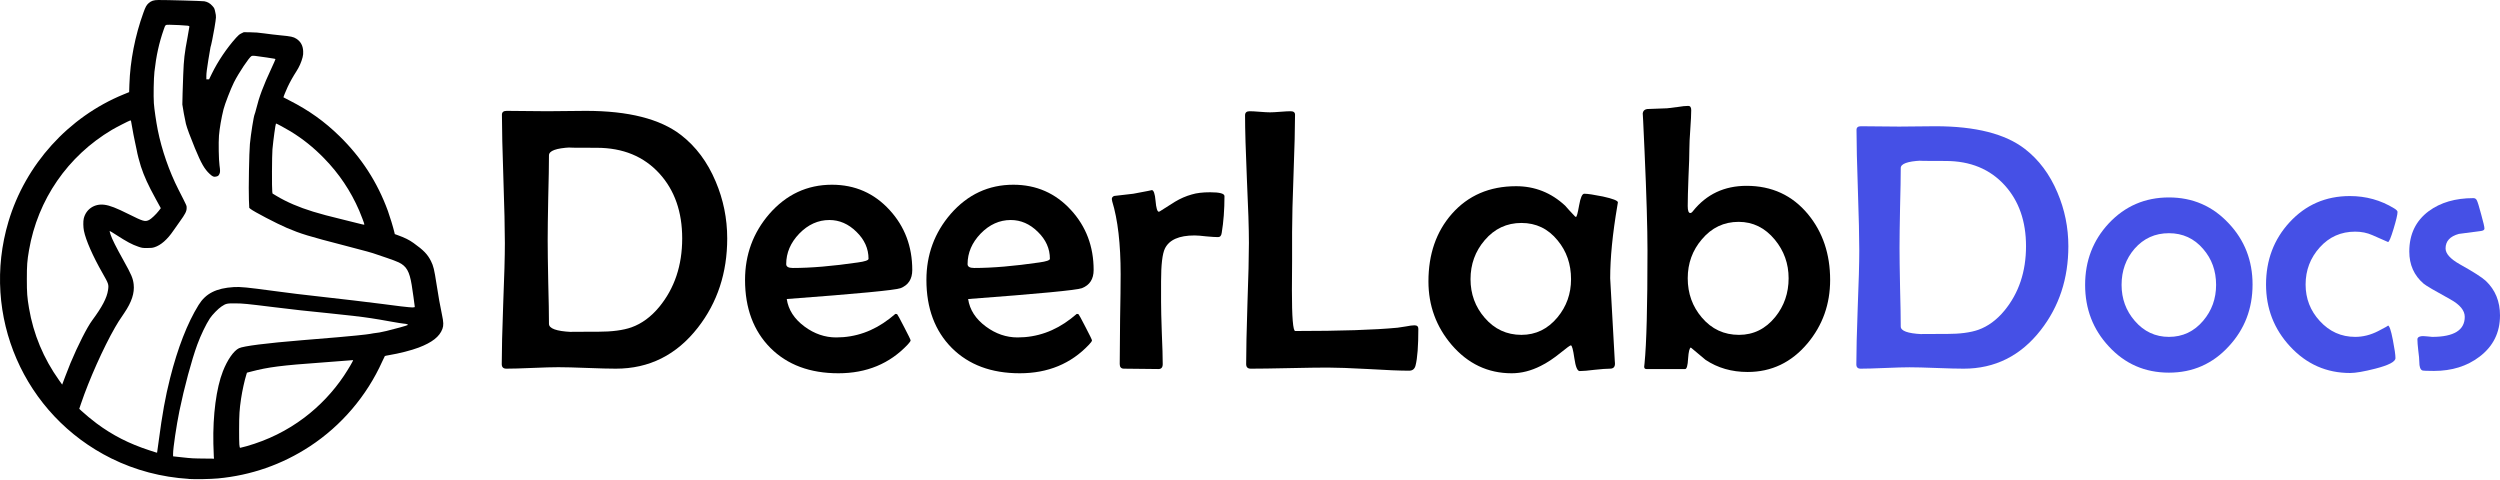
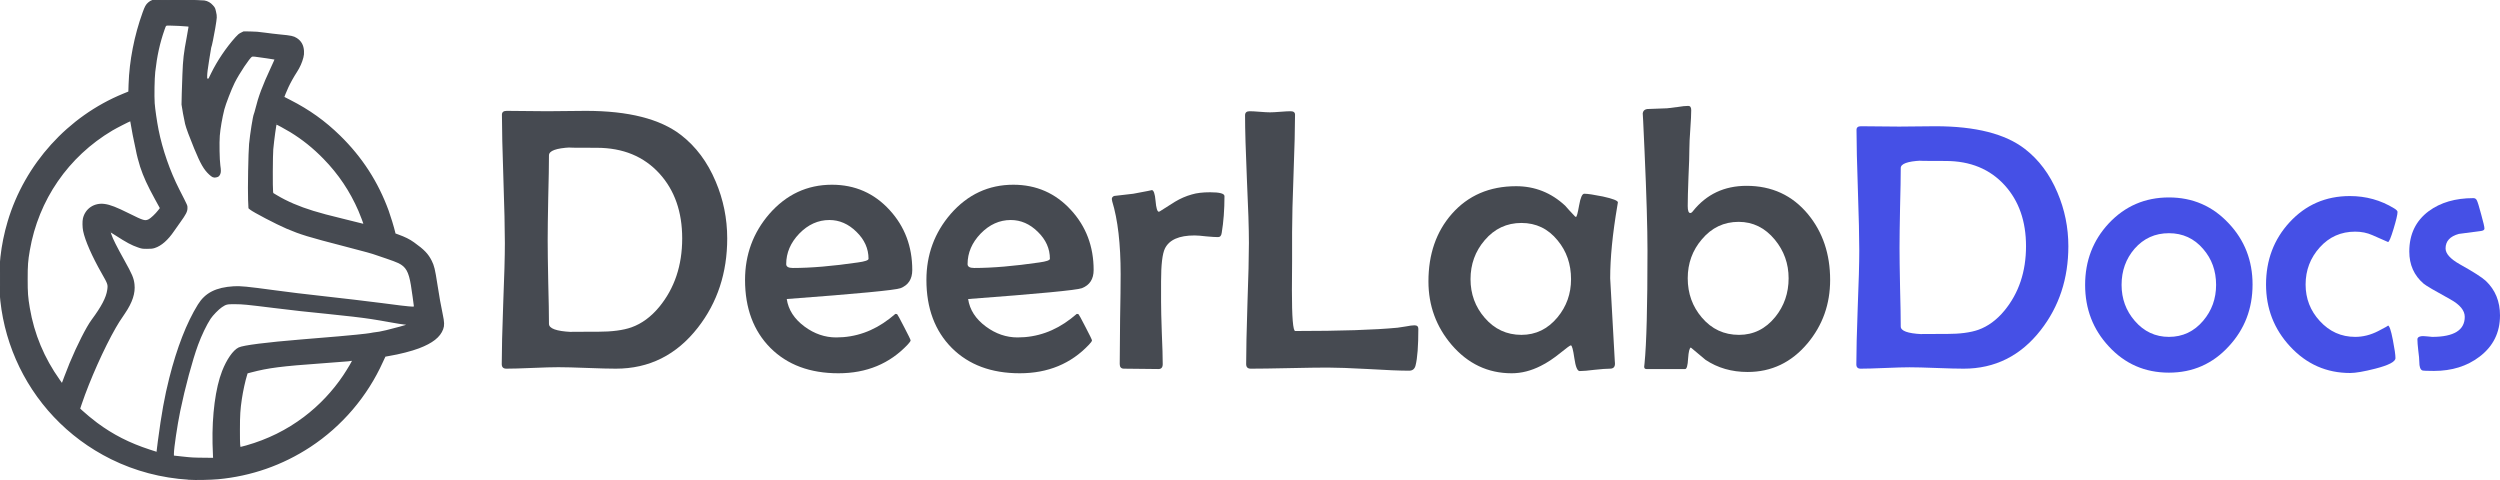
<svg xmlns="http://www.w3.org/2000/svg" width="1264.346mm" height="242.333mm" viewBox="0 0 1264.346 242.333" version="1.1" id="svg967">
  <defs id="defs961" />
  <g id="layer1" transform="translate(563.3813,47.83932)">
-     <path style="color:#000000;font-style:normal;font-variant:normal;font-weight:normal;font-stretch:normal;font-size:medium;line-height:normal;font-family:sans-serif;font-variant-ligatures:normal;font-variant-position:normal;font-variant-caps:normal;font-variant-numeric:normal;font-variant-alternates:normal;font-variant-east-asian:normal;font-feature-settings:normal;font-variation-settings:normal;text-indent:0;text-align:start;text-decoration:none;text-decoration-line:none;text-decoration-style:solid;text-decoration-color:#000000;letter-spacing:normal;word-spacing:normal;text-transform:none;writing-mode:lr-tb;direction:ltr;text-orientation:mixed;dominant-baseline:auto;baseline-shift:baseline;text-anchor:start;white-space:normal;shape-padding:0;shape-margin:0;inline-size:0;clip-rule:nonzero;display:inline;overflow:visible;visibility:visible;isolation:auto;mix-blend-mode:normal;color-interpolation:sRGB;color-interpolation-filters:linearRGB;solid-color:#000000;solid-opacity:1;vector-effect:none;fill:#000000;fill-opacity:1;fill-rule:nonzero;stroke:none;stroke-width:0.335;stroke-linecap:butt;stroke-linejoin:miter;stroke-miterlimit:4;stroke-dasharray:none;stroke-dashoffset:0;stroke-opacity:1;color-rendering:auto;image-rendering:auto;shape-rendering:auto;text-rendering:auto;enable-background:accumulate;stop-color:#000000" d="m -467.891,194.356 c -13.777,-0.851 -27.044,-4.353 -39.133,-10.33 -44.304,-21.906 -66.232,-72.32 -52.089,-119.759 8.625,-28.929 30.348,-52.944 58.214,-64.357 l 2.835,-1.161 0.125,-3.915 c 0.378,-11.857 2.873,-24.634 7.081,-36.252 1.09,-3.011 1.562,-3.862 2.685,-4.852 1.31,-1.152 2.537,-1.55 4.83,-1.566 3.998,-0.045 22.44,0.481 23.291,0.641 1.663,0.314 2.881,1.006 4.035,2.297 1.055,1.179 1.08,1.233 1.515,3.239 0.507,2.335 0.514,2.213 -0.424,7.982 -0.562,3.46 -1.772,9.336 -1.996,9.698 -0.045,0.069 -0.534,2.958 -1.089,6.416 -0.724,4.51 -1.009,6.791 -1.009,8.07 l -2e-4,1.783 h 0.686 0.685 l 1.405,-2.872 c 3.083,-6.3 7.547,-12.921 12.244,-18.159 1.148,-1.28 1.692,-1.731 2.674,-2.212 l 1.232,-0.604 3.292,0.045 c 2.598,0.045 4.121,0.143 7.224,0.585 2.162,0.309 5.742,0.732 7.955,0.942 5.447,0.516 6.624,0.768 8.125,1.739 2.182,1.411 3.283,3.402 3.44,6.225 0.07,1.301 0,1.974 -0.29,3.162 -0.618,2.444 -1.714,4.915 -3.176,7.163 -1.582,2.431 -3.331,5.558 -4.382,7.831 -0.952,2.059 -2.21,5.167 -2.126,5.251 0.045,0.045 1.503,0.798 3.26,1.692 9.666,4.924 17.566,10.572 25.115,17.957 11.1,10.857 19.129,23.272 24.439,37.786 1.001,2.736 2.732,8.433 3.28,10.793 l 0.218,0.941 1.403,0.507 c 3.701,1.336 5.82,2.385 8.091,4.007 5.095,3.636 7.074,5.691 8.81,9.149 1.234,2.458 1.656,4.202 2.784,11.52 0.988,6.408 1.843,11.207 2.77,15.544 0.818,3.828 0.868,5.47 0.221,7.226 -1.439,3.899 -5.184,6.842 -12.008,9.437 -3.734,1.419 -9.8,2.967 -15.024,3.833 -1.056,0.175 -1.986,0.373 -2.067,0.447 -0.077,0.069 -0.669,1.289 -1.308,2.709 -7.84,17.438 -20.64,32.459 -36.585,42.93 -14.013,9.202 -29.784,14.711 -46.535,16.255 -3.742,0.346 -11.31,0.487 -14.721,0.277 z m 12.649,-11.2 c -0.061,-0.528 -0.165,-3.511 -0.231,-6.629 -0.309,-14.425 1.488,-28.094 4.802,-36.55 2.29,-5.845 5.458,-10.398 8.143,-11.706 2.26,-1.1 13.837,-2.572 31.782,-4.042 18.449,-1.511 21.609,-1.784 27.619,-2.388 3.473,-0.35 6.6,-0.719 6.949,-0.823 0.35,-0.101 1.046,-0.231 1.549,-0.281 2.199,-0.221 3.85,-0.516 6.675,-1.191 4.478,-1.071 10.481,-2.744 10.755,-2.999 0.346,-0.318 -0.442,-0.587 -2.16,-0.734 -0.755,-0.064 -3.349,-0.479 -5.766,-0.921 -2.416,-0.443 -5.173,-0.928 -6.125,-1.081 -0.953,-0.152 -2.969,-0.478 -4.48,-0.723 -3.635,-0.59 -13.768,-1.779 -21.94,-2.574 -10.152,-0.988 -16.991,-1.745 -27.338,-3.026 -13.721,-1.699 -15.53,-1.875 -19.384,-1.896 -4.253,-0.045 -4.729,0.088 -6.992,1.588 -1.638,1.088 -4.642,4.164 -5.841,5.981 -2.012,3.05 -4.599,8.432 -6.372,13.258 -2.846,7.746 -6.617,21.738 -9.046,33.556 -1.489,7.247 -3.201,18.794 -3.202,21.589 v 1.382 l 4.526,0.497 c 4.939,0.543 5.593,0.578 11.912,0.632 l 4.277,0.045 -0.111,-0.96 z m -27.92,-7.645 c 1.895,-14.258 3.393,-22.558 5.793,-32.083 3.849,-15.277 8.749,-27.86 14.416,-37.016 3.608,-5.83 8.893,-8.517 17.829,-9.063 3.28,-0.202 6.69,0.133 20.572,2.01 7.719,1.044 14.891,1.918 22.493,2.742 8.118,0.88 28.657,3.305 31.727,3.747 5.999,0.863 14.522,1.845 15.579,1.795 1.023,-0.051 1.151,-0.096 1.13,-0.419 -0.045,-0.689 -1.185,-8.775 -1.548,-10.972 -1.134,-6.854 -2.636,-9.477 -6.513,-11.375 -0.987,-0.483 -3.644,-1.49 -5.906,-2.239 -2.262,-0.75 -4.607,-1.546 -5.21,-1.77 -2.199,-0.816 -5.674,-1.783 -16.081,-4.475 -18.509,-4.786 -22.407,-5.976 -29.453,-8.981 -5.097,-2.174 -16.848,-8.316 -18.36,-9.595 l -0.622,-0.526 -0.181,-4.109 c -0.226,-5.113 0.12,-24.23 0.503,-28.211 0.501,-5.182 1.906,-13.996 2.397,-15.032 0.143,-0.304 0.47,-1.413 0.727,-2.469 1.53,-6.293 3.611,-11.849 7.831,-20.901 1.069,-2.293 1.943,-4.277 1.943,-4.411 0,-0.263 -5e-4,-0.263 -4.48,-0.934 -6.163,-0.924 -7.047,-1.008 -7.602,-0.721 -1.208,0.625 -6.512,8.575 -8.908,13.352 -1.557,3.103 -4.578,10.908 -5.237,13.526 -1.081,4.298 -2.02,9.717 -2.314,13.353 -0.281,3.462 -0.12,12.425 0.272,15.08 0.378,2.582 0.364,3.53 -0.061,4.362 -0.461,0.901 -0.679,1.066 -1.716,1.298 -1.137,0.253 -1.728,0 -3.202,-1.362 -2.625,-2.43 -4.264,-5.288 -7.446,-12.985 -2.362,-5.714 -4.023,-10.203 -4.566,-12.343 -0.433,-1.712 -1.756,-8.869 -1.807,-9.784 -0.045,-0.536 0.234,-9.492 0.447,-15.086 0.295,-7.789 0.626,-10.654 2.195,-18.958 0.497,-2.632 0.905,-4.99 0.905,-5.24 0,-0.406 -0.095,-0.466 -0.869,-0.565 -1.349,-0.175 -7.06,-0.466 -9.139,-0.469 -2.195,0 -2.073,-0.101 -2.956,2.422 -2.368,6.775 -3.788,13.229 -4.699,21.348 -0.369,3.306 -0.534,12.343 -0.286,15.909 0.202,2.89 1.149,9.414 1.968,13.532 1.995,10.028 5.785,20.932 10.487,30.172 4.456,8.757 4.124,8.004 4.123,9.344 -3e-4,1.605 -0.7,2.976 -3.489,6.839 -1.162,1.609 -2.614,3.667 -3.226,4.572 -3.015,4.456 -6.325,7.356 -9.559,8.374 -1.063,0.337 -1.697,0.401 -3.749,0.397 -2.35,0 -2.561,-0.045 -4.413,-0.673 -3.253,-1.113 -5.731,-2.44 -11.456,-6.134 -1.638,-1.056 -3.018,-1.88 -3.066,-1.831 -0.051,0.051 0.175,0.903 0.5,1.899 0.705,2.17 2.759,6.263 6.545,13.049 3.997,7.163 4.774,8.993 5.121,12.057 0.496,4.38 -0.998,8.943 -4.738,14.466 -2.885,4.261 -3.257,4.843 -4.678,7.315 -5.881,10.233 -13.161,26.529 -17.219,38.552 l -0.884,2.619 1.158,1.094 c 1.651,1.559 5.269,4.548 7.619,6.295 8.075,6.002 16.45,10.271 26.699,13.61 3.857,1.257 3.824,1.246 3.881,1.203 0.045,-0.045 0.373,-2.536 0.78,-5.598 z m 44.474,2.309 c 10.781,-3.067 20.499,-7.87 29.207,-14.436 7.776,-5.862 14.725,-13.214 20.075,-21.236 2.251,-3.376 4.775,-7.694 4.594,-7.862 -0.045,-0.045 -1.194,0.061 -2.583,0.199 -1.389,0.138 -7.19,0.585 -12.892,0.992 -20.803,1.484 -27.374,2.322 -36.078,4.604 l -2.122,0.556 -0.295,0.939 c -0.939,2.998 -2.095,8.256 -2.678,12.189 -0.813,5.481 -0.987,8.204 -0.996,15.631 0,7.753 0.088,9.235 0.602,9.235 0.175,0 1.6,-0.364 3.167,-0.81 z m -89.105,-41.889 c 3.781,-9.06 8.444,-18.245 11.046,-21.761 5.053,-6.825 7.447,-11.403 8.008,-15.315 0.41,-2.841 0.314,-3.128 -2.834,-8.641 -4.865,-8.521 -8.384,-16.53 -9.358,-21.303 -0.378,-1.858 -0.424,-4.824 -0.095,-6.218 1.124,-4.754 5.444,-7.643 10.436,-6.979 2.812,0.373 5.941,1.586 12.344,4.781 7.354,3.669 8.209,3.912 10.266,2.917 1.042,-0.504 3.573,-2.895 4.902,-4.63 l 1.026,-1.339 -2.596,-4.735 c -3.851,-7.024 -5.764,-11.211 -7.469,-16.347 -0.731,-2.201 -1.845,-6.538 -2.111,-8.214 -0.074,-0.443 -0.487,-2.412 -0.924,-4.372 -0.438,-1.96 -1.06,-5.197 -1.383,-7.194 -0.561,-3.464 -0.605,-3.624 -0.966,-3.514 -0.792,0.245 -7.236,3.542 -9.248,4.736 -22.393,13.287 -37.555,35.289 -41.962,60.893 -0.928,5.389 -1.093,7.602 -1.093,14.629 0,7.016 0.162,9.149 1.093,14.671 2.234,13.208 7.308,25.371 15.229,36.507 l 1.543,2.171 1.502,-3.999 c 0.826,-2.2 2.017,-5.234 2.647,-6.742 z m 148.683,-70.315 c 0,-0.341 -1.657,-4.761 -2.593,-6.92 -4.346,-10.02 -10.185,-18.72 -17.796,-26.517 -5.304,-5.433 -10.697,-9.759 -16.91,-13.563 -2.501,-1.53 -7.289,-4.114 -7.4,-3.992 -0.25,0.277 -1.337,8.207 -1.786,13.05 -0.263,2.845 -0.332,20.046 -0.088,21.52 l 0.144,0.857 2.004,1.203 c 5.17,3.105 11.322,5.747 18.477,7.937 4.241,1.298 7.391,2.132 16.256,4.304 4.275,1.047 8.06,1.988 8.412,2.089 0.855,0.25 1.28,0.258 1.28,0.045 z" id="path1892-8-4-0-02-8-8-8" />
-     <path d="m -195.599,72.723 q 0,26.114 -14.869,45.166 -16.171,20.724 -41.449,20.724 -4.833,0 -14.591,-0.372 -9.665,-0.372 -14.498,-0.372 -4.368,0 -13.197,0.372 -8.736,0.372 -13.104,0.372 -2.323,0 -2.323,-2.323 0,-10.13 0.744,-30.575 0.836,-20.445 0.836,-30.668 0,-10.78 -0.744,-32.434 -0.744,-21.654 -0.744,-32.434 0,-1.952 2.416,-1.952 3.439,0 10.223,0.093 6.877,0.093 10.316,0.093 3.16,0 9.665,-0.093 6.505,-0.093 9.851,-0.093 32.248,0 48.047,12.174 11.338,8.736 17.565,23.512 5.855,13.754 5.855,28.81 z m -22.769,0 q 0,-20.074 -11.431,-32.713 -11.896,-13.104 -31.784,-13.104 -16.449,0 -13.29,-0.186 -10.873,0.558 -10.873,3.996 0,7.156 -0.372,21.468 -0.279,14.219 -0.279,21.375 0,7.063 0.279,21.189 0.372,14.126 0.372,21.189 0,3.531 11.152,4.089 -1.487,-0.093 13.568,-0.093 10.688,0 17.007,-2.23 7.806,-2.788 14.033,-10.316 11.617,-14.126 11.617,-34.664 z" style="font-style:normal;font-weight:normal;font-size:190.329px;line-height:1.25;font-family:sans-serif;letter-spacing:0px;word-spacing:0px;fill:#000000;fill-opacity:1;stroke:none;stroke-width:2.097" id="path882" />
-     <path d="m -102.014,88.708 q 0,6.877 -5.948,9.2 -3.996,1.487 -57.526,5.483 1.208,8.178 9.015,13.94 7.435,5.483 15.985,5.483 14.684,0 26.951,-9.479 1.487,-1.208 2.974,-2.416 0.744,0 0.929,0.186 0.279,0.186 3.531,6.505 3.253,6.227 3.253,6.691 0,0.558 -1.487,2.138 -13.661,14.498 -35.036,14.498 -21.561,0 -34.386,-12.825 -12.825,-12.918 -12.825,-34.386 0,-19.145 12.267,-33.363 12.918,-14.777 31.691,-14.777 17.472,0 29.181,12.825 11.431,12.453 11.431,30.297 z m -22.118,-5.669 q 0,-7.713 -6.134,-13.661 -6.041,-5.948 -13.661,-5.948 -8.55,0 -15.241,6.877 -6.598,6.877 -6.598,15.427 0,1.952 3.346,1.952 13.754,0 32.899,-2.788 5.39,-0.743 5.39,-1.859 z" style="font-style:normal;font-weight:normal;font-size:190.329px;line-height:1.25;font-family:sans-serif;letter-spacing:0px;word-spacing:0px;fill:#000000;fill-opacity:1;stroke:none;stroke-width:2.097" id="path884" />
-     <path d="m -10.288,88.708 q 0,6.877 -5.948,9.2 -3.996,1.487 -57.526,5.483 1.208,8.178 9.015,13.94 7.435,5.483 15.985,5.483 14.684,0 26.951,-9.479 1.487,-1.208 2.974,-2.416 0.744,0 0.929,0.186 0.279,0.186 3.531,6.505 3.253,6.227 3.253,6.691 0,0.558 -1.487,2.138 -13.661,14.498 -35.036,14.498 -21.561,0 -34.386,-12.825 -12.825,-12.918 -12.825,-34.386 0,-19.145 12.267,-33.363 12.918,-14.777 31.691,-14.777 17.472,0 29.181,12.825 11.431,12.453 11.431,30.297 z m -22.118,-5.669 q 0,-7.713 -6.134,-13.661 -6.041,-5.948 -13.661,-5.948 -8.55,0 -15.241,6.877 -6.598,6.877 -6.598,15.427 0,1.952 3.346,1.952 13.754,0 32.899,-2.788 5.39,-0.743 5.39,-1.859 z" style="font-style:normal;font-weight:normal;font-size:190.329px;line-height:1.25;font-family:sans-serif;letter-spacing:0px;word-spacing:0px;fill:#000000;fill-opacity:1;stroke:none;stroke-width:2.097" id="path886" />
-     <path d="m 55.881,51.348 q 0,10.223 -1.394,18.587 -0.279,2.138 -1.859,2.138 -1.952,0 -5.948,-0.372 -3.903,-0.465 -5.948,-0.465 -11.71,0 -14.962,6.598 -1.952,3.996 -1.952,16.635 v 10.223 q 0,5.204 0.372,15.799 0.465,10.595 0.465,15.799 0,2.509 -2.138,2.509 -2.881,0 -8.736,-0.093 -5.855,-0.093 -8.736,-0.093 -2.138,0 -2.138,-2.323 0,-7.528 0.186,-22.676 0.279,-15.148 0.279,-22.769 0,-22.955 -4.275,-36.895 -0.186,-0.744 -0.186,-1.115 0,-1.115 1.208,-1.58 3.439,-0.372 9.665,-1.115 10.037,-1.859 9.293,-1.859 1.487,0 1.952,5.483 0.465,5.483 1.673,5.483 0.186,0 0.465,-0.186 3.81,-2.416 7.621,-4.833 4.182,-2.509 8.55,-3.717 3.624,-1.115 9.293,-1.115 7.249,0 7.249,1.952 z" style="font-style:normal;font-weight:normal;font-size:190.329px;line-height:1.25;font-family:sans-serif;letter-spacing:0px;word-spacing:0px;fill:#000000;fill-opacity:1;stroke:none;stroke-width:2.097" id="path888" />
-     <path d="m 153.927,118.447 q 0,13.011 -1.394,18.494 -0.65,2.695 -3.253,2.695 -6.877,0 -20.631,-0.836 -13.754,-0.744 -20.631,-0.744 -6.505,0 -19.423,0.279 -12.918,0.279 -19.423,0.279 -2.323,0 -2.323,-2.323 0,-10.13 0.65,-30.575 0.744,-20.445 0.744,-30.668 0,-10.78 -1.022,-32.248 -0.929,-21.561 -0.929,-32.341 0,-2.045 2.323,-2.045 1.673,0 5.111,0.279 3.439,0.279 5.204,0.279 1.673,0 5.204,-0.279 3.531,-0.279 5.204,-0.279 2.23,0 2.23,1.766 0,9.851 -0.743,29.646 -0.744,19.795 -0.744,29.739 0,4.833 0,14.684 -0.093,9.851 -0.093,14.684 0,20.631 1.673,20.631 34.293,0 51.764,-1.673 0.836,-0.093 4.275,-0.65 2.788,-0.558 4.275,-0.558 1.952,0 1.952,1.766 z" style="font-style:normal;font-weight:normal;font-size:190.329px;line-height:1.25;font-family:sans-serif;letter-spacing:0px;word-spacing:0px;fill:#000000;fill-opacity:1;stroke:none;stroke-width:2.097" id="path890" />
-     <path d="m 254.853,54.508 q 0,0.372 -0.279,1.673 -3.624,21.282 -3.624,36.709 0,0.929 2.323,41.727 l 0.093,1.301 q 0.093,2.695 -2.509,2.695 -2.509,0 -7.713,0.558 -5.111,0.651 -7.621,0.651 -1.766,0 -2.695,-6.505 -0.929,-6.505 -1.766,-6.505 -0.558,0 -5.019,3.624 -5.483,4.461 -10.223,6.784 -7.342,3.717 -14.684,3.717 -18.029,0 -30.389,-14.405 -11.71,-13.754 -11.71,-32.062 0,-20.631 11.803,-34.107 12.36,-14.033 32.527,-14.033 14.219,0 24.813,9.851 1.58,1.859 4.926,5.39 0.279,0.279 0.558,0.279 0.558,0 1.58,-5.855 1.022,-5.855 2.602,-5.855 2.509,0 9.386,1.394 7.621,1.673 7.621,2.974 z m -23.698,38.846 q 0,-11.431 -6.784,-19.609 -7.156,-8.829 -18.308,-8.829 -11.152,0 -18.587,8.736 -7.156,8.364 -7.156,19.702 0,11.245 7.156,19.516 7.435,8.643 18.587,8.643 10.873,0 18.215,-8.829 6.877,-8.271 6.877,-19.33 z" style="font-style:normal;font-weight:normal;font-size:190.329px;line-height:1.25;font-family:sans-serif;letter-spacing:0px;word-spacing:0px;fill:#000000;fill-opacity:1;stroke:none;stroke-width:2.097" id="path892" />
-     <path d="m 362.192,93.726 q 0,18.401 -11.431,32.062 -12.174,14.498 -30.297,14.498 -12.082,0 -21.282,-6.134 -3.717,-3.16 -7.435,-6.227 -1.022,0.279 -1.394,5.576 -0.279,5.297 -1.487,5.297 h -19.609 q -1.115,0 -1.115,-1.208 0,0.093 0.186,-1.673 1.487,-14.869 1.487,-56.876 0,-17.193 -1.487,-50.463 -0.929,-21.189 -0.929,-18.587 0,-2.416 2.416,-2.695 3.346,-0.093 9.944,-0.372 1.301,-0.093 5.297,-0.65 3.346,-0.558 5.39,-0.558 1.487,0 1.487,2.138 0,3.16 -0.465,9.665 -0.465,6.505 -0.465,9.758 0,4.833 -0.465,14.591 -0.372,9.665 -0.372,14.498 0,3.531 1.301,3.531 0.651,0 1.394,-1.022 10.223,-12.732 27.044,-12.732 19.237,0 31.133,14.405 11.152,13.568 11.152,33.178 z M 341.189,92.89 q 0,-11.059 -6.97,-19.516 -7.435,-9.015 -18.308,-9.015 -11.152,0 -18.587,8.829 -7.156,8.364 -7.156,19.702 0,11.524 7.156,19.888 7.435,8.736 18.773,8.736 10.966,0 18.308,-9.015 6.784,-8.364 6.784,-19.609 z" style="font-style:normal;font-weight:normal;font-size:190.329px;line-height:1.25;font-family:sans-serif;letter-spacing:0px;word-spacing:0px;fill:#000000;fill-opacity:1;stroke:none;stroke-width:2.097" id="path894" />
+     <path style="color:#000000;font-style:normal;font-variant:normal;font-weight:normal;font-stretch:normal;font-size:medium;line-height:normal;font-family:sans-serif;font-variant-ligatures:normal;font-variant-position:normal;font-variant-caps:normal;font-variant-numeric:normal;font-variant-alternates:normal;font-variant-east-asian:normal;font-feature-settings:normal;font-variation-settings:normal;text-indent:0;text-align:start;text-decoration:none;text-decoration-line:none;text-decoration-style:solid;text-decoration-color:#000000;letter-spacing:normal;word-spacing:normal;text-transform:none;writing-mode:lr-tb;direction:ltr;text-orientation:mixed;dominant-baseline:auto;baseline-shift:baseline;text-anchor:start;white-space:normal;shape-padding:0;shape-margin:0;inline-size:0;clip-rule:nonzero;display:inline;overflow:visible;visibility:visible;isolation:auto;mix-blend-mode:normal;color-interpolation:sRGB;color-interpolation-filters:linearRGB;solid-color:#000000;solid-opacity:1;fill:#464a51;fill-opacity:1;fill-rule:nonzero;stroke:#464a51;stroke-width:0.835;stroke-linecap:butt;stroke-linejoin:miter;stroke-miterlimit:4;stroke-dasharray:none;stroke-dashoffset:0;stroke-opacity:1;color-rendering:auto;image-rendering:auto;shape-rendering:auto;text-rendering:auto;enable-background:accumulate;stop-color:#000000" d="m -467.891,194.356 c -13.777,-0.851 -27.044,-4.353 -39.133,-10.33 -44.304,-21.906 -66.232,-72.32 -52.089,-119.759 8.625,-28.929 30.348,-52.944 58.214,-64.357 l 2.835,-1.161 0.125,-3.915 c 0.378,-11.857 2.873,-24.634 7.081,-36.252 1.09,-3.011 1.562,-3.862 2.685,-4.852 1.31,-1.152 2.537,-1.55 4.83,-1.566 3.998,-0.045 22.44,0.481 23.291,0.641 1.663,0.314 2.881,1.006 4.035,2.297 1.055,1.179 1.08,1.233 1.515,3.239 0.507,2.335 0.514,2.213 -0.424,7.982 -0.562,3.46 -1.772,9.336 -1.996,9.698 -0.045,0.069 -0.534,2.958 -1.089,6.416 -0.724,4.51 -1.009,6.791 -1.009,8.07 l -2e-4,1.783 h 0.686 0.685 l 1.405,-2.872 c 3.083,-6.3 7.547,-12.921 12.244,-18.159 1.148,-1.28 1.692,-1.731 2.674,-2.212 l 1.232,-0.604 3.292,0.045 c 2.598,0.045 4.121,0.143 7.224,0.585 2.162,0.309 5.742,0.732 7.955,0.942 5.447,0.516 6.624,0.768 8.125,1.739 2.182,1.411 3.283,3.402 3.44,6.225 0.07,1.301 0,1.974 -0.29,3.162 -0.618,2.444 -1.714,4.915 -3.176,7.163 -1.582,2.431 -3.331,5.558 -4.382,7.831 -0.952,2.059 -2.21,5.167 -2.126,5.251 0.045,0.045 1.503,0.798 3.26,1.692 9.666,4.924 17.566,10.572 25.115,17.957 11.1,10.857 19.129,23.272 24.439,37.786 1.001,2.736 2.732,8.433 3.28,10.793 l 0.218,0.941 1.403,0.507 c 3.701,1.336 5.82,2.385 8.091,4.007 5.095,3.636 7.074,5.691 8.81,9.149 1.234,2.458 1.656,4.202 2.784,11.52 0.988,6.408 1.843,11.207 2.77,15.544 0.818,3.828 0.868,5.47 0.221,7.226 -1.439,3.899 -5.184,6.842 -12.008,9.437 -3.734,1.419 -9.8,2.967 -15.024,3.833 -1.056,0.175 -1.986,0.373 -2.067,0.447 -0.077,0.069 -0.669,1.289 -1.308,2.709 -7.84,17.438 -20.64,32.459 -36.585,42.93 -14.013,9.202 -29.784,14.711 -46.535,16.255 -3.742,0.346 -11.31,0.487 -14.721,0.277 z m 12.649,-11.2 c -0.061,-0.528 -0.165,-3.511 -0.231,-6.629 -0.309,-14.425 1.488,-28.094 4.802,-36.55 2.29,-5.845 5.458,-10.398 8.143,-11.706 2.26,-1.1 13.837,-2.572 31.782,-4.042 18.449,-1.511 21.609,-1.784 27.619,-2.388 3.473,-0.35 6.6,-0.719 6.949,-0.823 0.35,-0.101 1.046,-0.231 1.549,-0.281 2.199,-0.221 3.85,-0.516 6.675,-1.191 4.478,-1.071 10.481,-2.744 10.755,-2.999 0.346,-0.318 -0.442,-0.587 -2.16,-0.734 -0.755,-0.064 -3.349,-0.479 -5.766,-0.921 -2.416,-0.443 -5.173,-0.928 -6.125,-1.081 -0.953,-0.152 -2.969,-0.478 -4.48,-0.723 -3.635,-0.59 -13.768,-1.779 -21.94,-2.574 -10.152,-0.988 -16.991,-1.745 -27.338,-3.026 -13.721,-1.699 -15.53,-1.875 -19.384,-1.896 -4.253,-0.045 -4.729,0.088 -6.992,1.588 -1.638,1.088 -4.642,4.164 -5.841,5.981 -2.012,3.05 -4.599,8.432 -6.372,13.258 -2.846,7.746 -6.617,21.738 -9.046,33.556 -1.489,7.247 -3.201,18.794 -3.202,21.589 v 1.382 l 4.526,0.497 c 4.939,0.543 5.593,0.578 11.912,0.632 l 4.277,0.045 -0.111,-0.96 z m -27.92,-7.645 c 1.895,-14.258 3.393,-22.558 5.793,-32.083 3.849,-15.277 8.749,-27.86 14.416,-37.016 3.608,-5.83 8.893,-8.517 17.829,-9.063 3.28,-0.202 6.69,0.133 20.572,2.01 7.719,1.044 14.891,1.918 22.493,2.742 8.118,0.88 28.657,3.305 31.727,3.747 5.999,0.863 14.522,1.845 15.579,1.795 1.023,-0.051 1.151,-0.096 1.13,-0.419 -0.045,-0.689 -1.185,-8.775 -1.548,-10.972 -1.134,-6.854 -2.636,-9.477 -6.513,-11.375 -0.987,-0.483 -3.644,-1.49 -5.906,-2.239 -2.262,-0.75 -4.607,-1.546 -5.21,-1.77 -2.199,-0.816 -5.674,-1.783 -16.081,-4.475 -18.509,-4.786 -22.407,-5.976 -29.453,-8.981 -5.097,-2.174 -16.848,-8.316 -18.36,-9.595 l -0.622,-0.526 -0.181,-4.109 c -0.226,-5.113 0.12,-24.23 0.503,-28.211 0.501,-5.182 1.906,-13.996 2.397,-15.032 0.143,-0.304 0.47,-1.413 0.727,-2.469 1.53,-6.293 3.611,-11.849 7.831,-20.901 1.069,-2.293 1.943,-4.277 1.943,-4.411 0,-0.263 -5e-4,-0.263 -4.48,-0.934 -6.163,-0.924 -7.047,-1.008 -7.602,-0.721 -1.208,0.625 -6.512,8.575 -8.908,13.352 -1.557,3.103 -4.578,10.908 -5.237,13.526 -1.081,4.298 -2.02,9.717 -2.314,13.353 -0.281,3.462 -0.12,12.425 0.272,15.08 0.378,2.582 0.364,3.53 -0.061,4.362 -0.461,0.901 -0.679,1.066 -1.716,1.298 -1.137,0.253 -1.728,0 -3.202,-1.362 -2.625,-2.43 -4.264,-5.288 -7.446,-12.985 -2.362,-5.714 -4.023,-10.203 -4.566,-12.343 -0.433,-1.712 -1.756,-8.869 -1.807,-9.784 -0.045,-0.536 0.234,-9.492 0.447,-15.086 0.295,-7.789 0.626,-10.654 2.195,-18.958 0.497,-2.632 0.905,-4.99 0.905,-5.24 0,-0.406 -0.095,-0.466 -0.869,-0.565 -1.349,-0.175 -7.06,-0.466 -9.139,-0.469 -2.195,0 -2.073,-0.101 -2.956,2.422 -2.368,6.775 -3.788,13.229 -4.699,21.348 -0.369,3.306 -0.534,12.343 -0.286,15.909 0.202,2.89 1.149,9.414 1.968,13.532 1.995,10.028 5.785,20.932 10.487,30.172 4.456,8.757 4.124,8.004 4.123,9.344 -3e-4,1.605 -0.7,2.976 -3.489,6.839 -1.162,1.609 -2.614,3.667 -3.226,4.572 -3.015,4.456 -6.325,7.356 -9.559,8.374 -1.063,0.337 -1.697,0.401 -3.749,0.397 -2.35,0 -2.561,-0.045 -4.413,-0.673 -3.253,-1.113 -5.731,-2.44 -11.456,-6.134 -1.638,-1.056 -3.018,-1.88 -3.066,-1.831 -0.051,0.051 0.175,0.903 0.5,1.899 0.705,2.17 2.759,6.263 6.545,13.049 3.997,7.163 4.774,8.993 5.121,12.057 0.496,4.38 -0.998,8.943 -4.738,14.466 -2.885,4.261 -3.257,4.843 -4.678,7.315 -5.881,10.233 -13.161,26.529 -17.219,38.552 l -0.884,2.619 1.158,1.094 c 1.651,1.559 5.269,4.548 7.619,6.295 8.075,6.002 16.45,10.271 26.699,13.61 3.857,1.257 3.824,1.246 3.881,1.203 0.045,-0.045 0.373,-2.536 0.78,-5.598 z m 44.474,2.309 c 10.781,-3.067 20.499,-7.87 29.207,-14.436 7.776,-5.862 14.725,-13.214 20.075,-21.236 2.251,-3.376 4.775,-7.694 4.594,-7.862 -0.045,-0.045 -1.194,0.061 -2.583,0.199 -1.389,0.138 -7.19,0.585 -12.892,0.992 -20.803,1.484 -27.374,2.322 -36.078,4.604 l -2.122,0.556 -0.295,0.939 c -0.939,2.998 -2.095,8.256 -2.678,12.189 -0.813,5.481 -0.987,8.204 -0.996,15.631 0,7.753 0.088,9.235 0.602,9.235 0.175,0 1.6,-0.364 3.167,-0.81 z m -89.105,-41.889 c 3.781,-9.06 8.444,-18.245 11.046,-21.761 5.053,-6.825 7.447,-11.403 8.008,-15.315 0.41,-2.841 0.314,-3.128 -2.834,-8.641 -4.865,-8.521 -8.384,-16.53 -9.358,-21.303 -0.378,-1.858 -0.424,-4.824 -0.095,-6.218 1.124,-4.754 5.444,-7.643 10.436,-6.979 2.812,0.373 5.941,1.586 12.344,4.781 7.354,3.669 8.209,3.912 10.266,2.917 1.042,-0.504 3.573,-2.895 4.902,-4.63 l 1.026,-1.339 -2.596,-4.735 c -3.851,-7.024 -5.764,-11.211 -7.469,-16.347 -0.731,-2.201 -1.845,-6.538 -2.111,-8.214 -0.074,-0.443 -0.487,-2.412 -0.924,-4.372 -0.438,-1.96 -1.06,-5.197 -1.383,-7.194 -0.561,-3.464 -0.605,-3.624 -0.966,-3.514 -0.792,0.245 -7.236,3.542 -9.248,4.736 -22.393,13.287 -37.555,35.289 -41.962,60.893 -0.928,5.389 -1.093,7.602 -1.093,14.629 0,7.016 0.162,9.149 1.093,14.671 2.234,13.208 7.308,25.371 15.229,36.507 l 1.543,2.171 1.502,-3.999 c 0.826,-2.2 2.017,-5.234 2.647,-6.742 z m 148.683,-70.315 c 0,-0.341 -1.657,-4.761 -2.593,-6.92 -4.346,-10.02 -10.185,-18.72 -17.796,-26.517 -5.304,-5.433 -10.697,-9.759 -16.91,-13.563 -2.501,-1.53 -7.289,-4.114 -7.4,-3.992 -0.25,0.277 -1.337,8.207 -1.786,13.05 -0.263,2.845 -0.332,20.046 -0.088,21.52 l 0.144,0.857 2.004,1.203 c 5.17,3.105 11.322,5.747 18.477,7.937 4.241,1.298 7.391,2.132 16.256,4.304 4.275,1.047 8.06,1.988 8.412,2.089 0.855,0.25 1.28,0.258 1.28,0.045 z" id="path1892-8-4-0-02-8-8-8" />
+     <path d="m -195.599,72.723 q 0,26.114 -14.869,45.166 -16.171,20.724 -41.449,20.724 -4.833,0 -14.591,-0.372 -9.665,-0.372 -14.498,-0.372 -4.368,0 -13.197,0.372 -8.736,0.372 -13.104,0.372 -2.323,0 -2.323,-2.323 0,-10.13 0.744,-30.575 0.836,-20.445 0.836,-30.668 0,-10.78 -0.744,-32.434 -0.744,-21.654 -0.744,-32.434 0,-1.952 2.416,-1.952 3.439,0 10.223,0.093 6.877,0.093 10.316,0.093 3.16,0 9.665,-0.093 6.505,-0.093 9.851,-0.093 32.248,0 48.047,12.174 11.338,8.736 17.565,23.512 5.855,13.754 5.855,28.81 z m -22.769,0 q 0,-20.074 -11.431,-32.713 -11.896,-13.104 -31.784,-13.104 -16.449,0 -13.29,-0.186 -10.873,0.558 -10.873,3.996 0,7.156 -0.372,21.468 -0.279,14.219 -0.279,21.375 0,7.063 0.279,21.189 0.372,14.126 0.372,21.189 0,3.531 11.152,4.089 -1.487,-0.093 13.568,-0.093 10.688,0 17.007,-2.23 7.806,-2.788 14.033,-10.316 11.617,-14.126 11.617,-34.664 z" style="font-style:normal;font-weight:normal;font-size:190.329px;line-height:1.25;font-family:sans-serif;letter-spacing:0px;word-spacing:0px;fill:#464a51;fill-opacity:1;stroke:none;stroke-width:2.097" id="path882" />
+     <path d="m -102.014,88.708 q 0,6.877 -5.948,9.2 -3.996,1.487 -57.526,5.483 1.208,8.178 9.015,13.94 7.435,5.483 15.985,5.483 14.684,0 26.951,-9.479 1.487,-1.208 2.974,-2.416 0.744,0 0.929,0.186 0.279,0.186 3.531,6.505 3.253,6.227 3.253,6.691 0,0.558 -1.487,2.138 -13.661,14.498 -35.036,14.498 -21.561,0 -34.386,-12.825 -12.825,-12.918 -12.825,-34.386 0,-19.145 12.267,-33.363 12.918,-14.777 31.691,-14.777 17.472,0 29.181,12.825 11.431,12.453 11.431,30.297 z m -22.118,-5.669 q 0,-7.713 -6.134,-13.661 -6.041,-5.948 -13.661,-5.948 -8.55,0 -15.241,6.877 -6.598,6.877 -6.598,15.427 0,1.952 3.346,1.952 13.754,0 32.899,-2.788 5.39,-0.743 5.39,-1.859 z" style="font-style:normal;font-weight:normal;font-size:190.329px;line-height:1.25;font-family:sans-serif;letter-spacing:0px;word-spacing:0px;fill:#464a51;fill-opacity:1;stroke:none;stroke-width:2.097" id="path884" />
+     <path d="m -10.288,88.708 q 0,6.877 -5.948,9.2 -3.996,1.487 -57.526,5.483 1.208,8.178 9.015,13.94 7.435,5.483 15.985,5.483 14.684,0 26.951,-9.479 1.487,-1.208 2.974,-2.416 0.744,0 0.929,0.186 0.279,0.186 3.531,6.505 3.253,6.227 3.253,6.691 0,0.558 -1.487,2.138 -13.661,14.498 -35.036,14.498 -21.561,0 -34.386,-12.825 -12.825,-12.918 -12.825,-34.386 0,-19.145 12.267,-33.363 12.918,-14.777 31.691,-14.777 17.472,0 29.181,12.825 11.431,12.453 11.431,30.297 z m -22.118,-5.669 q 0,-7.713 -6.134,-13.661 -6.041,-5.948 -13.661,-5.948 -8.55,0 -15.241,6.877 -6.598,6.877 -6.598,15.427 0,1.952 3.346,1.952 13.754,0 32.899,-2.788 5.39,-0.743 5.39,-1.859 z" style="font-style:normal;font-weight:normal;font-size:190.329px;line-height:1.25;font-family:sans-serif;letter-spacing:0px;word-spacing:0px;fill:#464a51;fill-opacity:1;stroke:none;stroke-width:2.097" id="path886" />
+     <path d="m 55.881,51.348 q 0,10.223 -1.394,18.587 -0.279,2.138 -1.859,2.138 -1.952,0 -5.948,-0.372 -3.903,-0.465 -5.948,-0.465 -11.71,0 -14.962,6.598 -1.952,3.996 -1.952,16.635 v 10.223 q 0,5.204 0.372,15.799 0.465,10.595 0.465,15.799 0,2.509 -2.138,2.509 -2.881,0 -8.736,-0.093 -5.855,-0.093 -8.736,-0.093 -2.138,0 -2.138,-2.323 0,-7.528 0.186,-22.676 0.279,-15.148 0.279,-22.769 0,-22.955 -4.275,-36.895 -0.186,-0.744 -0.186,-1.115 0,-1.115 1.208,-1.58 3.439,-0.372 9.665,-1.115 10.037,-1.859 9.293,-1.859 1.487,0 1.952,5.483 0.465,5.483 1.673,5.483 0.186,0 0.465,-0.186 3.81,-2.416 7.621,-4.833 4.182,-2.509 8.55,-3.717 3.624,-1.115 9.293,-1.115 7.249,0 7.249,1.952 z" style="font-style:normal;font-weight:normal;font-size:190.329px;line-height:1.25;font-family:sans-serif;letter-spacing:0px;word-spacing:0px;fill:#464a51;fill-opacity:1;stroke:none;stroke-width:2.097" id="path888" />
+     <path d="m 153.927,118.447 q 0,13.011 -1.394,18.494 -0.65,2.695 -3.253,2.695 -6.877,0 -20.631,-0.836 -13.754,-0.744 -20.631,-0.744 -6.505,0 -19.423,0.279 -12.918,0.279 -19.423,0.279 -2.323,0 -2.323,-2.323 0,-10.13 0.65,-30.575 0.744,-20.445 0.744,-30.668 0,-10.78 -1.022,-32.248 -0.929,-21.561 -0.929,-32.341 0,-2.045 2.323,-2.045 1.673,0 5.111,0.279 3.439,0.279 5.204,0.279 1.673,0 5.204,-0.279 3.531,-0.279 5.204,-0.279 2.23,0 2.23,1.766 0,9.851 -0.743,29.646 -0.744,19.795 -0.744,29.739 0,4.833 0,14.684 -0.093,9.851 -0.093,14.684 0,20.631 1.673,20.631 34.293,0 51.764,-1.673 0.836,-0.093 4.275,-0.65 2.788,-0.558 4.275,-0.558 1.952,0 1.952,1.766 z" style="font-style:normal;font-weight:normal;font-size:190.329px;line-height:1.25;font-family:sans-serif;letter-spacing:0px;word-spacing:0px;fill:#464a51;fill-opacity:1;stroke:none;stroke-width:2.097" id="path890" />
+     <path d="m 254.853,54.508 q 0,0.372 -0.279,1.673 -3.624,21.282 -3.624,36.709 0,0.929 2.323,41.727 l 0.093,1.301 q 0.093,2.695 -2.509,2.695 -2.509,0 -7.713,0.558 -5.111,0.651 -7.621,0.651 -1.766,0 -2.695,-6.505 -0.929,-6.505 -1.766,-6.505 -0.558,0 -5.019,3.624 -5.483,4.461 -10.223,6.784 -7.342,3.717 -14.684,3.717 -18.029,0 -30.389,-14.405 -11.71,-13.754 -11.71,-32.062 0,-20.631 11.803,-34.107 12.36,-14.033 32.527,-14.033 14.219,0 24.813,9.851 1.58,1.859 4.926,5.39 0.279,0.279 0.558,0.279 0.558,0 1.58,-5.855 1.022,-5.855 2.602,-5.855 2.509,0 9.386,1.394 7.621,1.673 7.621,2.974 z m -23.698,38.846 q 0,-11.431 -6.784,-19.609 -7.156,-8.829 -18.308,-8.829 -11.152,0 -18.587,8.736 -7.156,8.364 -7.156,19.702 0,11.245 7.156,19.516 7.435,8.643 18.587,8.643 10.873,0 18.215,-8.829 6.877,-8.271 6.877,-19.33 z" style="font-style:normal;font-weight:normal;font-size:190.329px;line-height:1.25;font-family:sans-serif;letter-spacing:0px;word-spacing:0px;fill:#464a51;fill-opacity:1;stroke:none;stroke-width:2.097" id="path892" />
+     <path d="m 362.192,93.726 q 0,18.401 -11.431,32.062 -12.174,14.498 -30.297,14.498 -12.082,0 -21.282,-6.134 -3.717,-3.16 -7.435,-6.227 -1.022,0.279 -1.394,5.576 -0.279,5.297 -1.487,5.297 h -19.609 q -1.115,0 -1.115,-1.208 0,0.093 0.186,-1.673 1.487,-14.869 1.487,-56.876 0,-17.193 -1.487,-50.463 -0.929,-21.189 -0.929,-18.587 0,-2.416 2.416,-2.695 3.346,-0.093 9.944,-0.372 1.301,-0.093 5.297,-0.65 3.346,-0.558 5.39,-0.558 1.487,0 1.487,2.138 0,3.16 -0.465,9.665 -0.465,6.505 -0.465,9.758 0,4.833 -0.465,14.591 -0.372,9.665 -0.372,14.498 0,3.531 1.301,3.531 0.651,0 1.394,-1.022 10.223,-12.732 27.044,-12.732 19.237,0 31.133,14.405 11.152,13.568 11.152,33.178 z M 341.189,92.89 q 0,-11.059 -6.97,-19.516 -7.435,-9.015 -18.308,-9.015 -11.152,0 -18.587,8.829 -7.156,8.364 -7.156,19.702 0,11.524 7.156,19.888 7.435,8.736 18.773,8.736 10.966,0 18.308,-9.015 6.784,-8.364 6.784,-19.609 z" style="font-style:normal;font-weight:normal;font-size:190.329px;line-height:1.25;font-family:sans-serif;letter-spacing:0px;word-spacing:0px;fill:#464a51;fill-opacity:1;stroke:none;stroke-width:2.097" id="path894" />
    <path d="m 482.667,76.655 q 0,24.556 -13.982,42.471 -15.206,19.488 -38.976,19.488 -4.544,0 -13.72,-0.349 -9.088,-0.35 -13.633,-0.35 -4.107,0 -12.409,0.35 -8.215,0.349 -12.322,0.349 -2.185,0 -2.185,-2.185 0,-9.525 0.699,-28.751 0.786,-19.226 0.786,-28.838 0,-10.137 -0.699,-30.499 -0.699,-20.362 -0.699,-30.499 0,-1.835 2.272,-1.835 3.233,0 9.613,0.087 6.467,0.087 9.7,0.087 2.971,0 9.088,-0.087 6.117,-0.087 9.263,-0.087 30.324,0 45.18,11.448 10.662,8.215 16.517,22.11 5.505,12.934 5.505,27.091 z m -21.41,0 q 0,-18.876 -10.749,-30.761 -11.186,-12.322 -29.887,-12.322 -15.468,0 -12.497,-0.175 -10.225,0.524 -10.225,3.758 0,6.729 -0.35,20.187 -0.262,13.37 -0.262,20.099 0,6.642 0.262,19.925 0.35,13.283 0.35,19.925 0,3.321 10.487,3.845 -1.398,-0.087 12.759,-0.087 10.05,0 15.992,-2.097 7.341,-2.622 13.196,-9.7 10.924,-13.283 10.924,-32.596 z" style="font-style:normal;font-weight:normal;font-size:83.894px;line-height:1.25;font-family:sans-serif;letter-spacing:0px;word-spacing:0px;fill:#4550e6;fill-opacity:1;stroke:none;stroke-width:2.097" id="path896" />
    <path d="m 575.823,96.055 q 0,18.264 -11.972,31.198 -12.235,13.371 -30.324,13.371 -18.177,0 -30.411,-13.283 -11.972,-12.846 -11.972,-31.11 0,-18.264 11.972,-31.111 12.322,-13.108 30.411,-13.108 18.002,0 30.237,13.108 12.06,12.759 12.06,30.936 z m -18.439,0.175 q 0,-10.662 -6.554,-18.177 -6.816,-7.952 -17.303,-7.952 -10.487,0 -17.39,7.865 -6.554,7.603 -6.554,18.264 0,10.487 6.642,18.177 6.991,8.127 17.303,8.127 10.399,0 17.303,-8.127 6.554,-7.69 6.554,-18.177 z" style="font-style:normal;font-weight:normal;font-size:83.894px;line-height:1.25;font-family:sans-serif;letter-spacing:0px;word-spacing:0px;fill:#4550e6;fill-opacity:1;stroke:none;stroke-width:2.097" id="path898" />
    <path d="m 649.143,59.352 q 0,1.923 -2.01,8.564 -2.01,6.642 -2.796,6.642 -3.933,-1.748 -7.952,-3.496 -3.933,-1.748 -8.652,-1.748 -10.749,0 -17.915,7.952 -7.166,7.952 -7.166,18.789 0,10.662 7.166,18.439 7.341,8.04 17.915,8.04 5.855,0 11.535,-2.884 5.68,-2.884 4.981,-2.884 1.136,0 2.534,7.341 1.311,6.642 1.311,9.176 0,2.709 -10.225,5.331 -8.564,2.185 -12.671,2.185 -18.002,0 -30.412,-13.458 -12.147,-13.108 -12.147,-31.285 0,-18.526 11.885,-31.46 12.234,-13.283 30.499,-13.283 12.235,0 22.372,6.205 1.748,1.049 1.748,1.835 z" style="font-style:normal;font-weight:normal;font-size:83.894px;line-height:1.25;font-family:sans-serif;letter-spacing:0px;word-spacing:0px;fill:#4550e6;fill-opacity:1;stroke:none;stroke-width:2.097" id="path900" />
    <path d="m 700.965,111.698 q 0,13.021 -10.399,20.886 -9.438,7.166 -22.983,7.166 -5.243,0 -5.942,-0.262 -1.486,-0.699 -1.486,-4.282 0,-1.923 -0.524,-5.768 -0.437,-3.845 -0.437,-5.68 0,-1.136 1.573,-1.486 1.136,-0.262 3.233,0 2.709,0.262 2.622,0.262 16.517,0 16.517,-10.137 0,-4.806 -7.253,-8.826 -11.797,-6.467 -13.545,-7.952 -7.253,-6.205 -7.253,-16.254 0,-13.108 9.875,-20.449 8.914,-6.554 22.546,-6.554 1.224,0 1.748,1.136 0.612,1.136 2.185,7.079 1.66,5.942 1.66,7.166 0,0.961 -1.66,1.224 -5.593,0.786 -11.273,1.486 -6.729,1.835 -6.729,7.341 0,3.933 7.079,7.952 10.487,5.855 13.283,8.477 7.166,6.816 7.166,17.478 z" style="font-style:normal;font-weight:normal;font-size:83.894px;line-height:1.25;font-family:sans-serif;letter-spacing:0px;word-spacing:0px;fill:#4550e6;fill-opacity:1;stroke:none;stroke-width:2.097" id="path902" />
  </g>
</svg>
